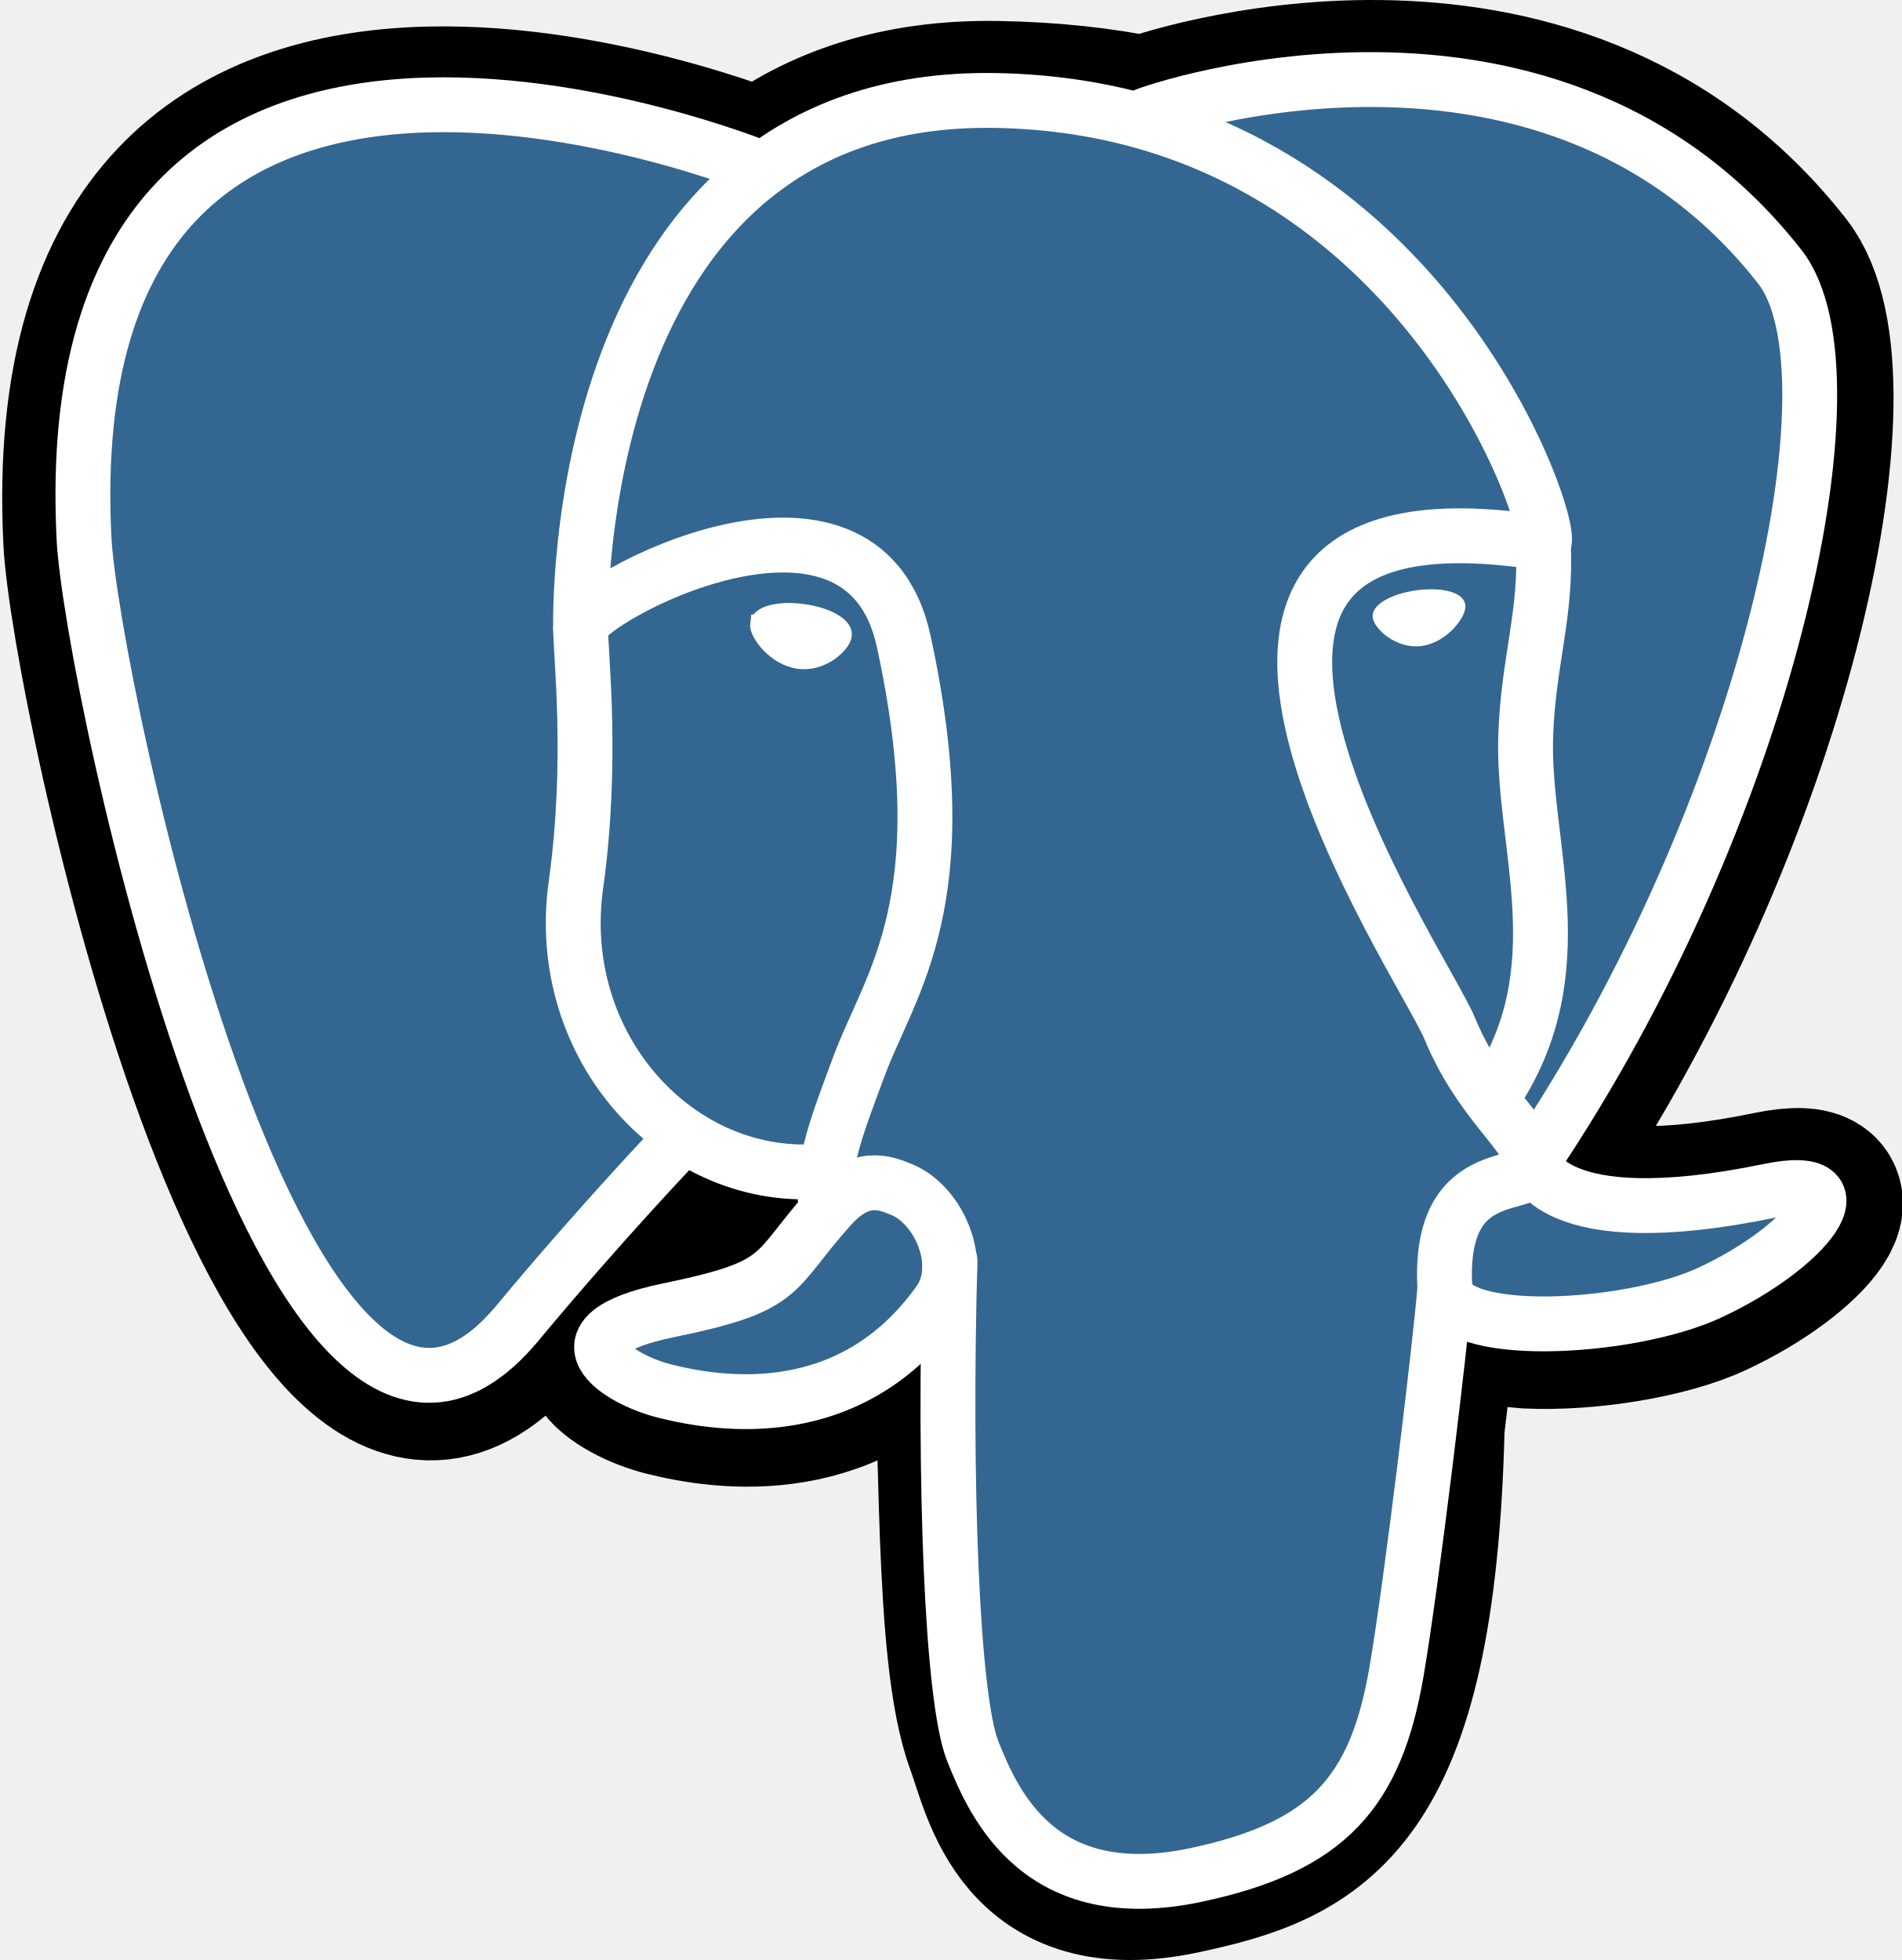
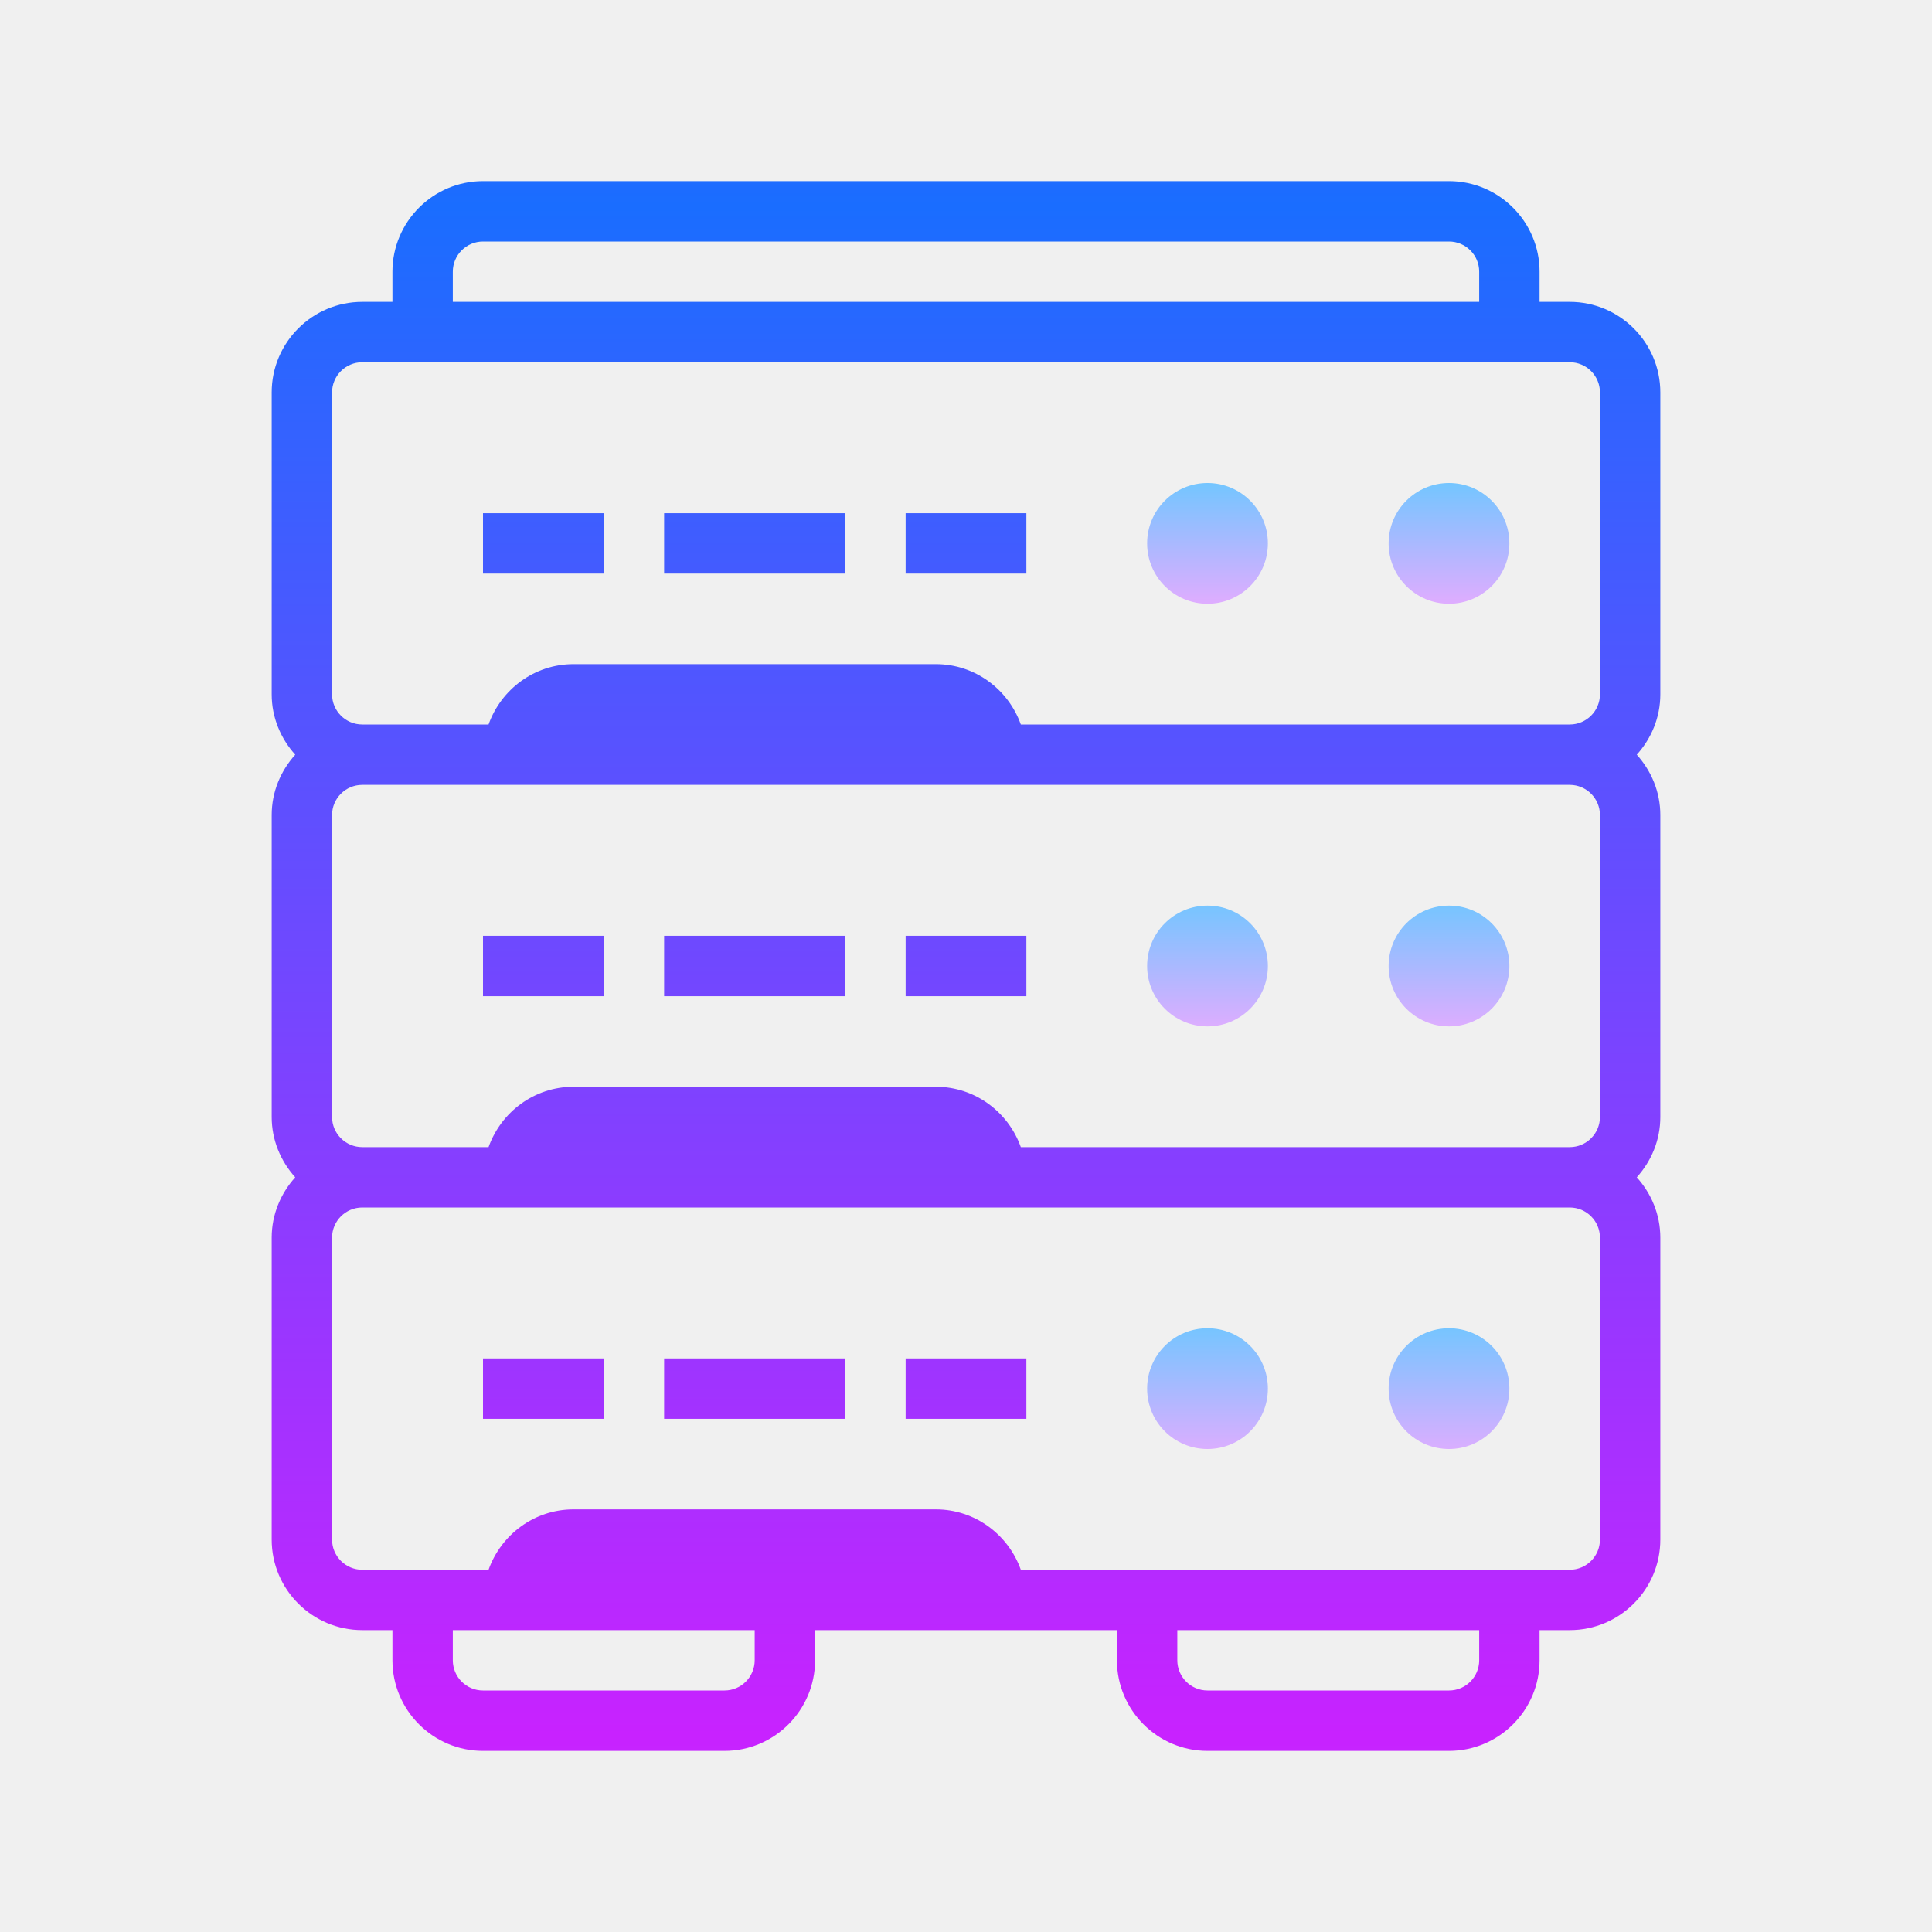
- <svg xmlns="http://www.w3.org/2000/svg" width="432.071pt" height="445.383pt" viewBox="0 0 432.071 445.383" xml:space="preserve">
-   <g id="orginal" style="fill-rule:nonzero;clip-rule:nonzero;stroke:#000000;stroke-miterlimit:4;">
- 	</g>
-   <g id="Layer_x0020_3" style="fill-rule:nonzero;clip-rule:nonzero;fill:none;stroke:#FFFFFF;stroke-width:12.465;stroke-linecap:round;stroke-linejoin:round;stroke-miterlimit:4;">
-     <path style="fill:#000000;stroke:#000000;stroke-width:37.395;stroke-linecap:butt;stroke-linejoin:miter;" d="M323.205,324.227c2.833-23.601,1.984-27.062,19.563-23.239l4.463,0.392c13.517,0.615,31.199-2.174,41.587-7c22.362-10.376,35.622-27.7,13.572-23.148c-50.297,10.376-53.755-6.655-53.755-6.655c53.111-78.803,75.313-178.836,56.149-203.322    C352.514-5.534,262.036,26.049,260.522,26.869l-0.482,0.089c-9.938-2.062-21.06-3.294-33.554-3.496c-22.761-0.374-40.032,5.967-53.133,15.904c0,0-161.408-66.498-153.899,83.628c1.597,31.936,45.777,241.655,98.47,178.31    c19.259-23.163,37.871-42.748,37.871-42.748c9.242,6.14,20.307,9.272,31.912,8.147l0.897-0.765c-0.281,2.876-0.157,5.689,0.359,9.019c-13.572,15.167-9.584,17.83-36.723,23.416c-27.457,5.659-11.326,15.734-0.797,18.367c12.768,3.193,42.305,7.716,62.268-20.224    l-0.795,3.188c5.325,4.26,4.965,30.619,5.72,49.452c0.756,18.834,2.017,36.409,5.856,46.771c3.839,10.36,8.369,37.05,44.036,29.406c29.809-6.388,52.6-15.582,54.677-101.107" />
-     <path style="fill:#336791;stroke:none;" d="M402.395,271.23c-50.302,10.376-53.76-6.655-53.76-6.655c53.111-78.808,75.313-178.843,56.153-203.326c-52.27-66.785-142.752-35.2-144.262-34.38l-0.486,0.087c-9.938-2.063-21.06-3.292-33.56-3.496c-22.761-0.373-40.026,5.967-53.127,15.902    c0,0-161.411-66.495-153.904,83.63c1.597,31.938,45.776,241.657,98.471,178.312c19.26-23.163,37.869-42.748,37.869-42.748c9.243,6.14,20.308,9.272,31.908,8.147l0.901-0.765c-0.28,2.876-0.152,5.689,0.361,9.019c-13.575,15.167-9.586,17.83-36.723,23.416    c-27.459,5.659-11.328,15.734-0.796,18.367c12.768,3.193,42.307,7.716,62.266-20.224l-0.796,3.188c5.319,4.26,9.054,27.711,8.428,48.969c-0.626,21.259-1.044,35.854,3.147,47.254c4.191,11.4,8.368,37.05,44.042,29.406c29.809-6.388,45.256-22.942,47.405-50.555    c1.525-19.631,4.976-16.729,5.194-34.28l2.768-8.309c3.192-26.611,0.507-35.196,18.872-31.203l4.463,0.392c13.517,0.615,31.208-2.174,41.591-7c22.358-10.376,35.618-27.7,13.573-23.148z" />
-     <path d="M215.866,286.484c-1.385,49.516,0.348,99.377,5.193,111.495c4.848,12.118,15.223,35.688,50.9,28.045c29.806-6.39,40.651-18.756,45.357-46.051c3.466-20.082,10.148-75.854,11.005-87.281" />
-     <path d="M173.104,38.256c0,0-161.521-66.016-154.012,84.109c1.597,31.938,45.779,241.664,98.473,178.316c19.256-23.166,36.671-41.335,36.671-41.335" />
-     <path d="M260.349,26.207c-5.591,1.753,89.848-34.889,144.087,34.417c19.159,24.484-3.043,124.519-56.153,203.329" />
-     <path style="stroke-linejoin:bevel;" d="M348.282,263.953c0,0,3.461,17.036,53.764,6.653c22.04-4.552,8.776,12.774-13.577,23.155c-18.345,8.514-59.474,10.696-60.146-1.069c-1.729-30.355,21.647-21.133,19.96-28.739c-1.525-6.85-11.979-13.573-18.894-30.338    c-6.037-14.633-82.796-126.849,21.287-110.183c3.813-0.789-27.146-99.002-124.553-100.599c-97.385-1.597-94.19,119.762-94.19,119.762" />
-     <path d="M188.604,274.334c-13.577,15.166-9.584,17.829-36.723,23.417c-27.459,5.66-11.326,15.733-0.797,18.365c12.768,3.195,42.307,7.718,62.266-20.229c6.078-8.509-0.036-22.086-8.385-25.547c-4.034-1.671-9.428-3.765-16.361,3.994z" />
-     <path d="M187.715,274.069c-1.368-8.917,2.93-19.528,7.536-31.942c6.922-18.626,22.893-37.255,10.117-96.339c-9.523-44.029-73.396-9.163-73.436-3.193c-0.039,5.968,2.889,30.26-1.067,58.548c-5.162,36.913,23.488,68.132,56.479,64.938" />
-     <path style="fill:#FFFFFF;stroke-width:4.155;stroke-linecap:butt;stroke-linejoin:miter;" d="M172.517,141.7c-0.288,2.039,3.733,7.48,8.976,8.207c5.234,0.73,9.714-3.522,9.998-5.559c0.284-2.039-3.732-4.285-8.977-5.015c-5.237-0.731-9.719,0.333-9.996,2.367z" />
-     <path style="fill:#FFFFFF;stroke-width:2.078;stroke-linecap:butt;stroke-linejoin:miter;" d="M331.941,137.543c0.284,2.039-3.732,7.48-8.976,8.207c-5.238,0.73-9.718-3.522-10.005-5.559c-0.277-2.039,3.74-4.285,8.979-5.015c5.239-0.73,9.718,0.333,10.002,2.368z" />
-     <path d="M350.676,123.432c0.863,15.994-3.445,26.888-3.988,43.914c-0.804,24.748,11.799,53.074-7.191,81.435" />
-     <path style="stroke-width:3;" d="M0,60.232" />
-   </g>
+ <svg xmlns="http://www.w3.org/2000/svg" version="1.1" id="Слой_1" x="0px" y="0px" viewBox="0 0 64 64" style="enable-background:new 0 0 64 64;" xml:space="preserve">
+   <linearGradient id="SVGID_1__43611" gradientUnits="userSpaceOnUse" x1="48" y1="15.75" x2="48" y2="20.25" spreadMethod="reflect">
+     <stop offset="0" style="stop-color:#6DC7FF" />
+     <stop offset="1" style="stop-color:#E6ABFF" />
+   </linearGradient>
+   <circle style="fill:url(#SVGID_1__43611);" cx="48" cy="18" r="2" />
+   <linearGradient id="SVGID_2__43611" gradientUnits="userSpaceOnUse" x1="40" y1="15.75" x2="40" y2="20.25" spreadMethod="reflect">
+     <stop offset="0" style="stop-color:#6DC7FF" />
+     <stop offset="1" style="stop-color:#E6ABFF" />
+   </linearGradient>
+   <circle style="fill:url(#SVGID_2__43611);" cx="40" cy="18" r="2" />
+   <linearGradient id="SVGID_3__43611" gradientUnits="userSpaceOnUse" x1="48" y1="29.625" x2="48" y2="34.382" spreadMethod="reflect">
+     <stop offset="0" style="stop-color:#6DC7FF" />
+     <stop offset="1" style="stop-color:#E6ABFF" />
+   </linearGradient>
+   <circle style="fill:url(#SVGID_3__43611);" cx="48" cy="32" r="2" />
+   <linearGradient id="SVGID_4__43611" gradientUnits="userSpaceOnUse" x1="40" y1="29.625" x2="40" y2="34.382" spreadMethod="reflect">
+     <stop offset="0" style="stop-color:#6DC7FF" />
+     <stop offset="1" style="stop-color:#E6ABFF" />
+   </linearGradient>
+   <circle style="fill:url(#SVGID_4__43611);" cx="40" cy="32" r="2" />
+   <linearGradient id="SVGID_5__43611" gradientUnits="userSpaceOnUse" x1="48" y1="43.625" x2="48" y2="48.502" spreadMethod="reflect">
+     <stop offset="0" style="stop-color:#6DC7FF" />
+     <stop offset="1" style="stop-color:#E6ABFF" />
+   </linearGradient>
+   <circle style="fill:url(#SVGID_5__43611);" cx="48" cy="46" r="2" />
+   <linearGradient id="SVGID_6__43611" gradientUnits="userSpaceOnUse" x1="40" y1="43.625" x2="40" y2="48.502" spreadMethod="reflect">
+     <stop offset="0" style="stop-color:#6DC7FF" />
+     <stop offset="1" style="stop-color:#E6ABFF" />
+   </linearGradient>
+   <circle style="fill:url(#SVGID_6__43611);" cx="40" cy="46" r="2" />
+   <linearGradient id="SVGID_7__43611" gradientUnits="userSpaceOnUse" x1="32" y1="6.833" x2="32" y2="57.492" spreadMethod="reflect">
+     <stop offset="0" style="stop-color:#1A6DFF" />
+     <stop offset="1" style="stop-color:#C822FF" />
+   </linearGradient>
+   <path style="fill:url(#SVGID_7__43611);" d="M55,13c0-1.654-1.346-3-3-3h-1V9c0-1.654-1.346-3-3-3H16c-1.654,0-3,1.346-3,3v1h-1  c-1.654,0-3,1.346-3,3v10c0,0.771,0.301,1.468,0.78,2C9.301,25.532,9,26.229,9,27v10c0,0.771,0.301,1.468,0.78,2  C9.301,39.532,9,40.229,9,41v10c0,1.654,1.346,3,3,3h1v1c0,1.654,1.346,3,3,3h8c1.654,0,3-1.346,3-3v-1h10v1c0,1.654,1.346,3,3,3h8  c1.654,0,3-1.346,3-3v-1h1c1.654,0,3-1.346,3-3V41c0-0.771-0.301-1.468-0.78-2c0.48-0.532,0.78-1.229,0.78-2V27  c0-0.771-0.301-1.468-0.78-2c0.48-0.532,0.78-1.229,0.78-2V13z M15,9c0-0.551,0.448-1,1-1h32c0.552,0,1,0.449,1,1v1H15V9z M11,13  c0-0.551,0.448-1,1-1h40c0.552,0,1,0.449,1,1v10c0,0.551-0.448,1-1,1H33.816c-0.414-1.161-1.514-2-2.816-2H19  c-1.302,0-2.402,0.839-2.816,2H12c-0.552,0-1-0.449-1-1V13z M53,27v10c0,0.551-0.448,1-1,1H33.816c-0.414-1.161-1.514-2-2.816-2H19  c-1.302,0-2.402,0.839-2.816,2H12c-0.552,0-1-0.449-1-1V27c0-0.551,0.448-1,1-1h40C52.552,26,53,26.449,53,27z M25,55  c0,0.551-0.448,1-1,1h-8c-0.552,0-1-0.449-1-1v-1h10V55z M49,55c0,0.551-0.448,1-1,1h-8c-0.552,0-1-0.449-1-1v-1h10V55z M53,51  c0,0.551-0.448,1-1,1H33.816c-0.414-1.161-1.514-2-2.816-2H19c-1.302,0-2.402,0.839-2.816,2H12c-0.552,0-1-0.449-1-1V41  c0-0.551,0.448-1,1-1h40c0.552,0,1,0.449,1,1V51z" />
+   <linearGradient id="SVGID_8__43611" gradientUnits="userSpaceOnUse" x1="18" y1="6.833" x2="18" y2="57.492" spreadMethod="reflect">
+     <stop offset="0" style="stop-color:#1A6DFF" />
+     <stop offset="1" style="stop-color:#C822FF" />
+   </linearGradient>
+   <rect x="16" y="31" style="fill:url(#SVGID_8__43611);" width="4" height="2" />
+   <linearGradient id="SVGID_9__43611" gradientUnits="userSpaceOnUse" x1="32" y1="6.833" x2="32" y2="57.492" spreadMethod="reflect">
+     <stop offset="0" style="stop-color:#1A6DFF" />
+     <stop offset="1" style="stop-color:#C822FF" />
+   </linearGradient>
+   <rect x="30" y="31" style="fill:url(#SVGID_9__43611);" width="4" height="2" />
+   <linearGradient id="SVGID_10__43611" gradientUnits="userSpaceOnUse" x1="25" y1="6.833" x2="25" y2="57.492" spreadMethod="reflect">
+     <stop offset="0" style="stop-color:#1A6DFF" />
+     <stop offset="1" style="stop-color:#C822FF" />
+   </linearGradient>
+   <rect x="22" y="31" style="fill:url(#SVGID_10__43611);" width="6" height="2" />
+   <linearGradient id="SVGID_11__43611" gradientUnits="userSpaceOnUse" x1="18" y1="6.833" x2="18" y2="57.492" spreadMethod="reflect">
+     <stop offset="0" style="stop-color:#1A6DFF" />
+     <stop offset="1" style="stop-color:#C822FF" />
+   </linearGradient>
+   <rect x="16" y="45" style="fill:url(#SVGID_11__43611);" width="4" height="2" />
+   <linearGradient id="SVGID_12__43611" gradientUnits="userSpaceOnUse" x1="32" y1="6.833" x2="32" y2="57.492" spreadMethod="reflect">
+     <stop offset="0" style="stop-color:#1A6DFF" />
+     <stop offset="1" style="stop-color:#C822FF" />
+   </linearGradient>
+   <rect x="30" y="45" style="fill:url(#SVGID_12__43611);" width="4" height="2" />
+   <linearGradient id="SVGID_13__43611" gradientUnits="userSpaceOnUse" x1="25" y1="6.833" x2="25" y2="57.492" spreadMethod="reflect">
+     <stop offset="0" style="stop-color:#1A6DFF" />
+     <stop offset="1" style="stop-color:#C822FF" />
+   </linearGradient>
+   <rect x="22" y="45" style="fill:url(#SVGID_13__43611);" width="6" height="2" />
+   <linearGradient id="SVGID_14__43611" gradientUnits="userSpaceOnUse" x1="18" y1="6.833" x2="18" y2="57.492" spreadMethod="reflect">
+     <stop offset="0" style="stop-color:#1A6DFF" />
+     <stop offset="1" style="stop-color:#C822FF" />
+   </linearGradient>
+   <rect x="16" y="17" style="fill:url(#SVGID_14__43611);" width="4" height="2" />
+   <linearGradient id="SVGID_15__43611" gradientUnits="userSpaceOnUse" x1="32" y1="6.833" x2="32" y2="57.492" spreadMethod="reflect">
+     <stop offset="0" style="stop-color:#1A6DFF" />
+     <stop offset="1" style="stop-color:#C822FF" />
+   </linearGradient>
+   <rect x="30" y="17" style="fill:url(#SVGID_15__43611);" width="4" height="2" />
+   <linearGradient id="SVGID_16__43611" gradientUnits="userSpaceOnUse" x1="25" y1="6.833" x2="25" y2="57.492" spreadMethod="reflect">
+     <stop offset="0" style="stop-color:#1A6DFF" />
+     <stop offset="1" style="stop-color:#C822FF" />
+   </linearGradient>
+   <rect x="22" y="17" style="fill:url(#SVGID_16__43611);" width="6" height="2" />
</svg>
